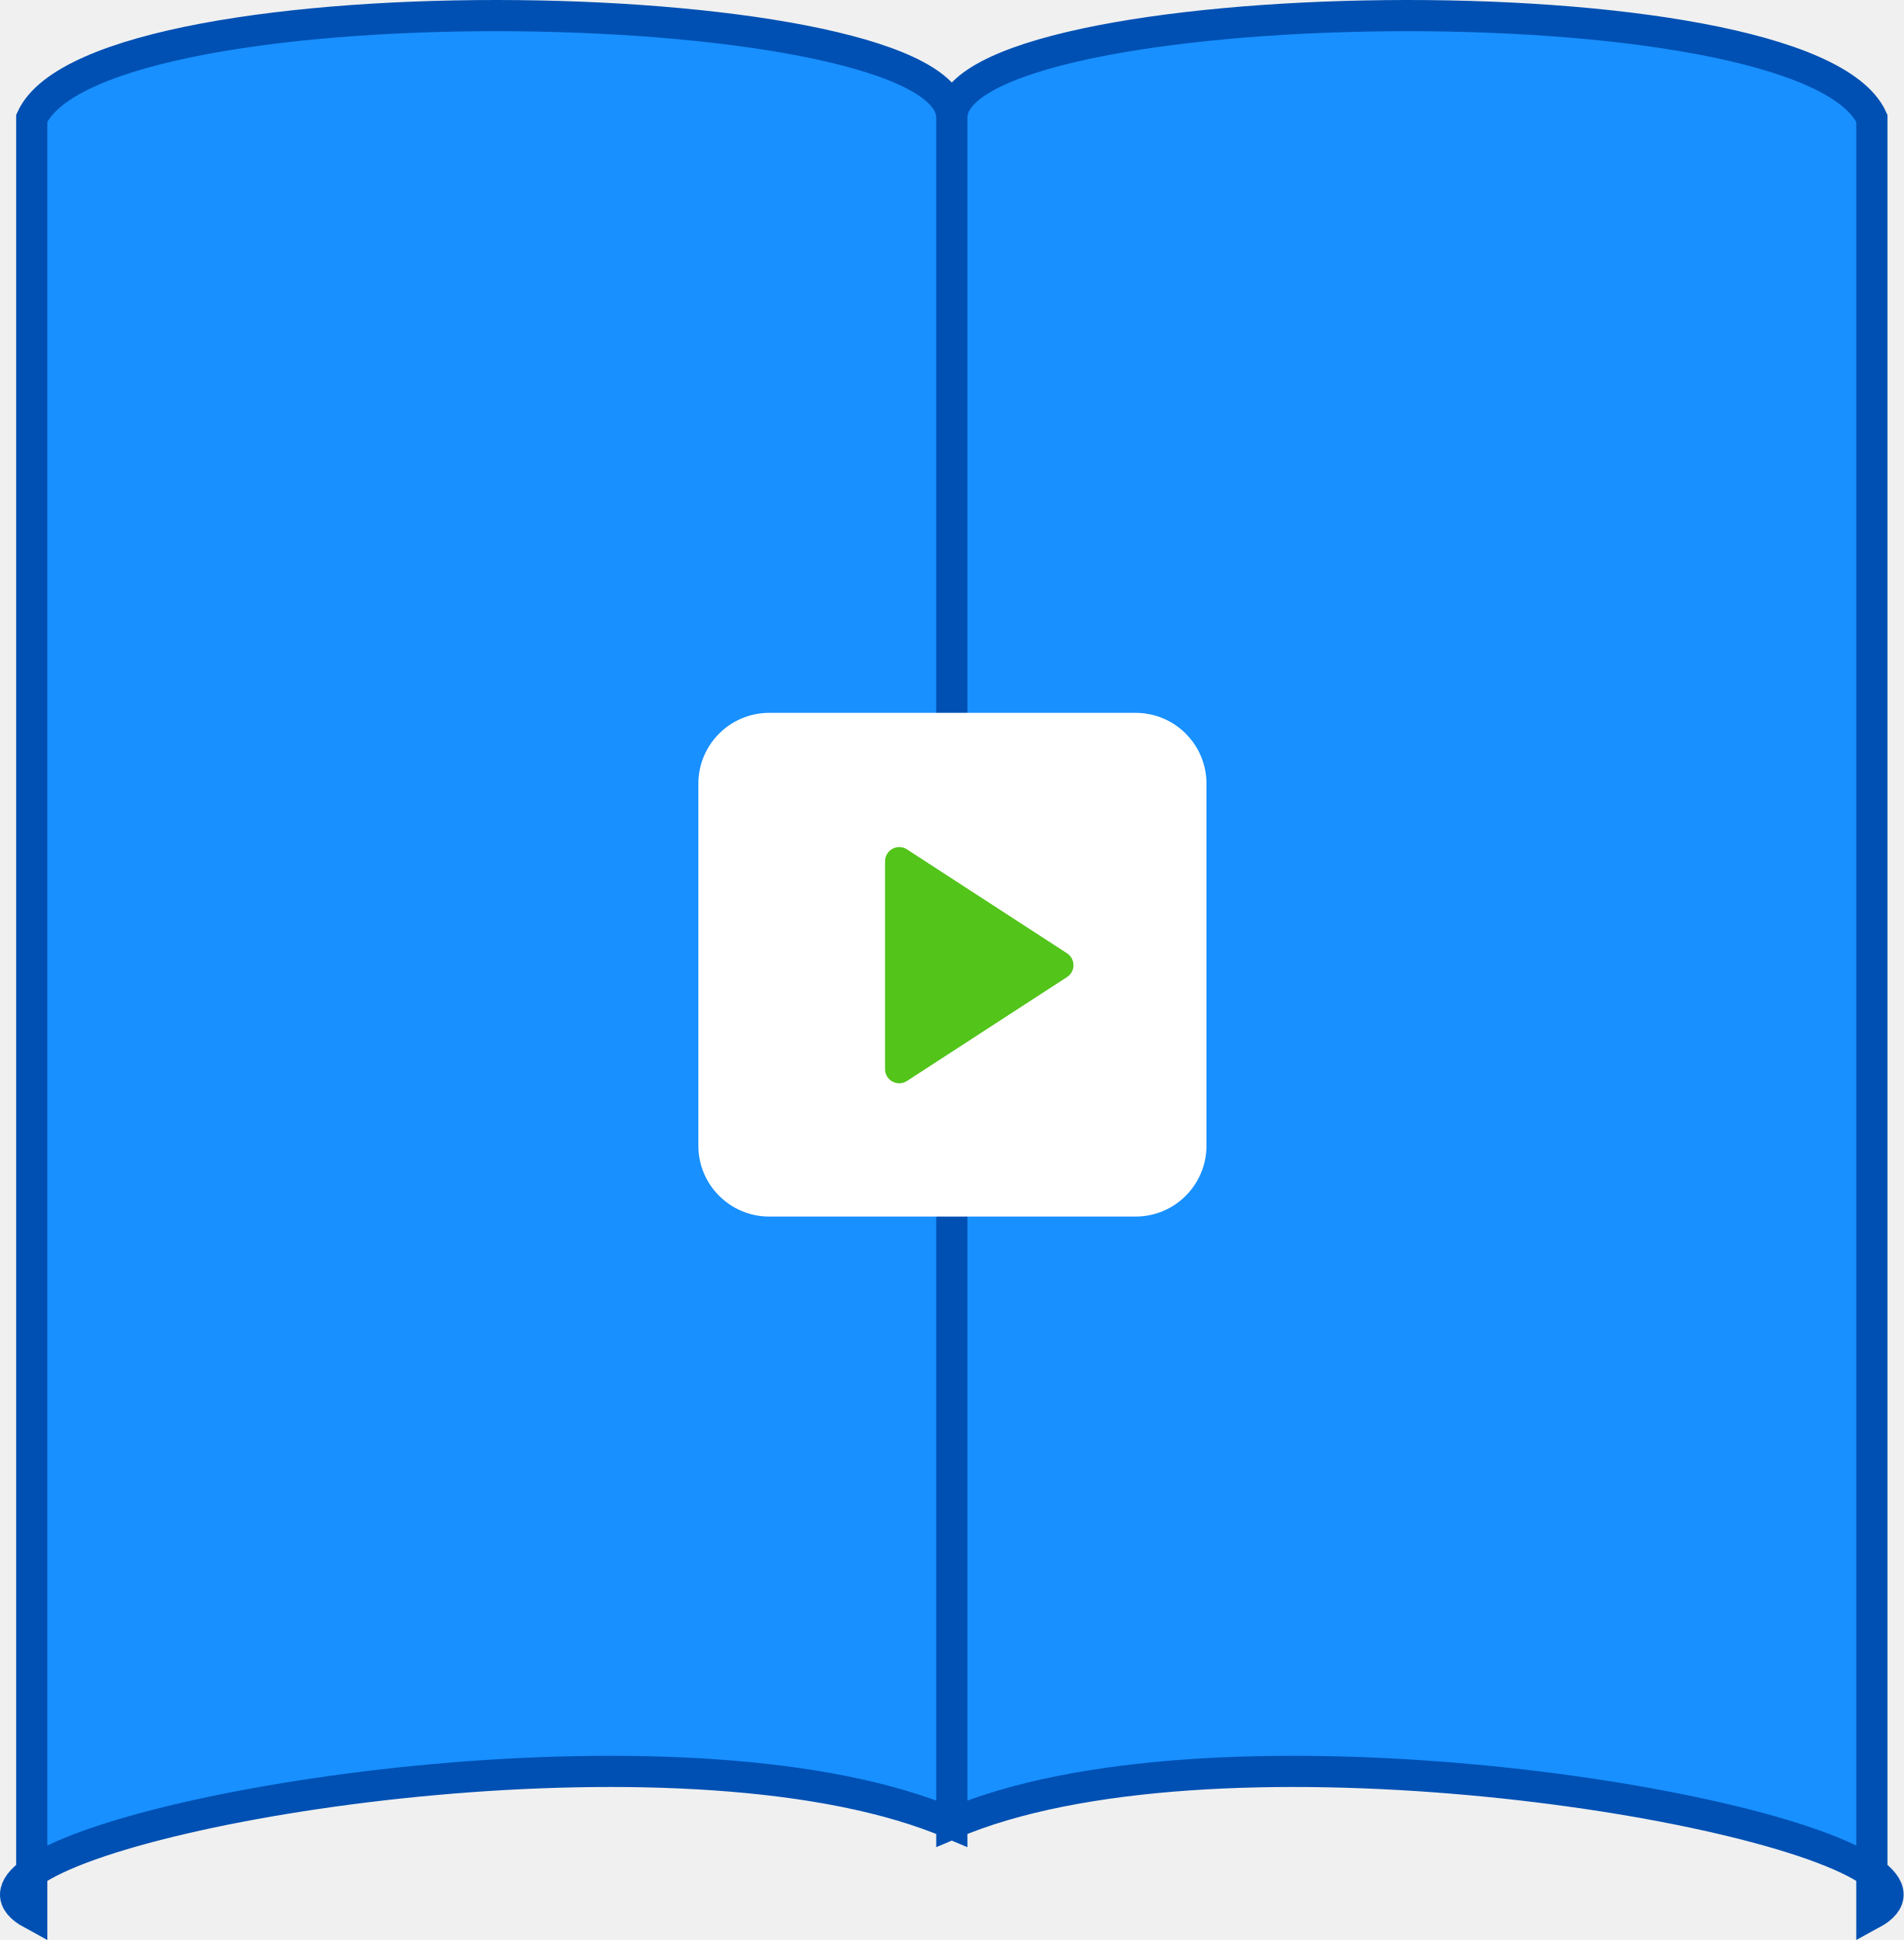
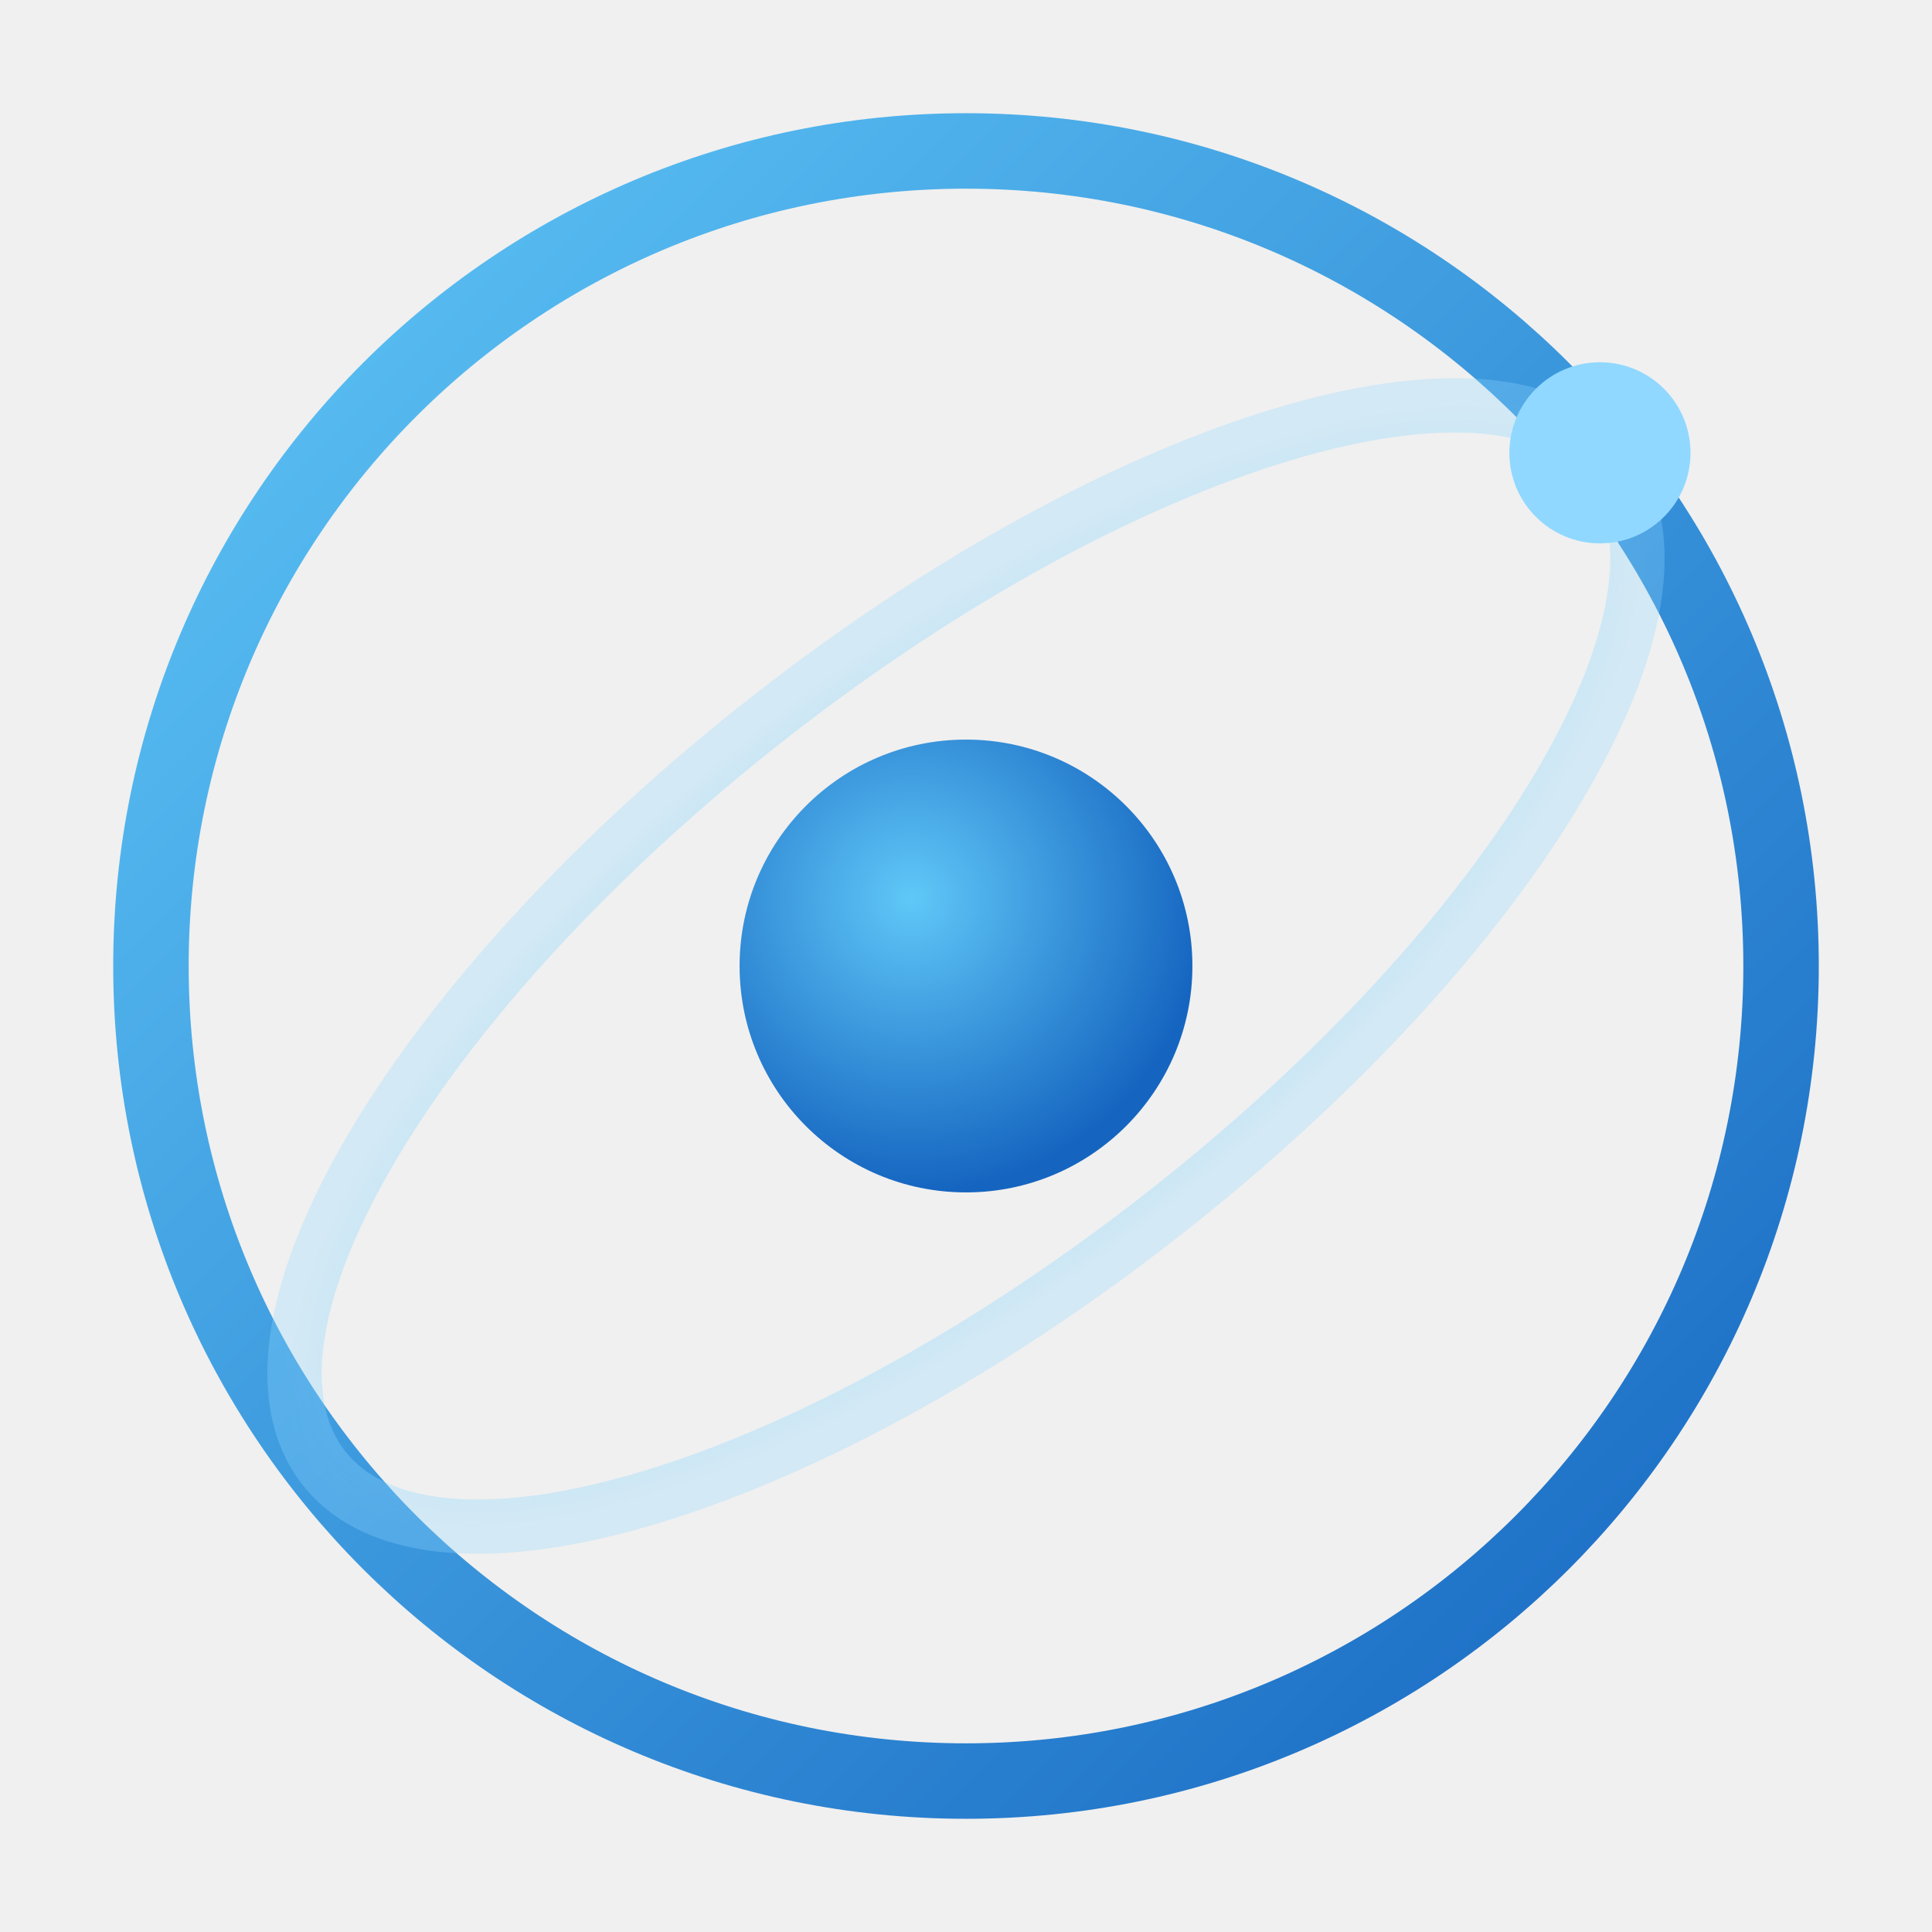
- <svg xmlns="http://www.w3.org/2000/svg" width="1569.715" height="1599.453" viewBox="0 0 1569.715 1599.453" fill="none">
-   <path d="M784.851 97.508C787.091 -7.798 81.336 -22.673 26.186 97.508L26.186 1543.79C9.274 1555.95 7.578 1567.76 26.186 1577.85L26.186 1543.79C110.682 1483.09 574.992 1413.61 784.851 1503.43L784.851 97.508ZM784.862 97.508C782.622 -7.798 1488.37 -22.673 1543.52 97.508L1543.52 1543.79C1459.02 1483.09 994.72 1413.61 784.862 1503.43L784.862 97.508ZM1543.52 1543.79L1543.52 1577.85C1562.14 1567.76 1560.45 1555.95 1543.52 1543.79Z" stroke="rgba(0, 80, 179, 1)" stroke-width="25.716" fill-rule="evenodd" fill="#1890FF" />
-   <rect x="575.858" y="587.717" width="419" height="415.285" rx="58.446" fill="#FFFFFF" />
-   <path fill="#52C41A" d="M879.851 805.553L747.862 891.23C740.086 896.278 729.809 890.697 729.809 881.425L729.809 710.071C729.809 700.799 740.086 695.218 747.862 700.266L879.851 785.943C886.951 790.552 886.951 800.944 879.851 805.553Z" />
+ <svg xmlns="http://www.w3.org/2000/svg" viewBox="0 0 64 64" fill="none" role="img" aria-label="electron-chrome">
+   <defs>
+     <linearGradient id="ec-ring" x1="4" y1="4" x2="60" y2="60" gradientUnits="userSpaceOnUse">
+       <stop offset="0%" stop-color="#60c8f8" />
+       <stop offset="100%" stop-color="#1565c0" />
+     </linearGradient>
+     <radialGradient id="ec-orbit" cx="50%" cy="50%" r="50%" gradientUnits="objectBoundingBox">
+       <stop offset="0%" stop-color="#60c8f8" stop-opacity="1" />
+       <stop offset="100%" stop-color="#90d8ff" stop-opacity="0.3" />
+     </radialGradient>
+     <radialGradient id="ec-nucleus" cx="38%" cy="35%" r="65%" gradientUnits="objectBoundingBox">
+       <stop offset="0%" stop-color="#60c8f8" />
+       <stop offset="100%" stop-color="#1565c0" />
+     </radialGradient>
+   </defs>
+   <circle cx="32" cy="32" r="27" stroke="url(#ec-ring)" stroke-width="2.5" />
+   <ellipse cx="32" cy="32" rx="27" ry="10.5" stroke="url(#ec-orbit)" stroke-width="1.8" transform="rotate(-38 32 32)" />
+   <circle cx="32" cy="32" r="7.5" fill="url(#ec-nucleus)" />
+   <circle cx="53" cy="15" r="3" fill="#90d8ff" />
</svg>
